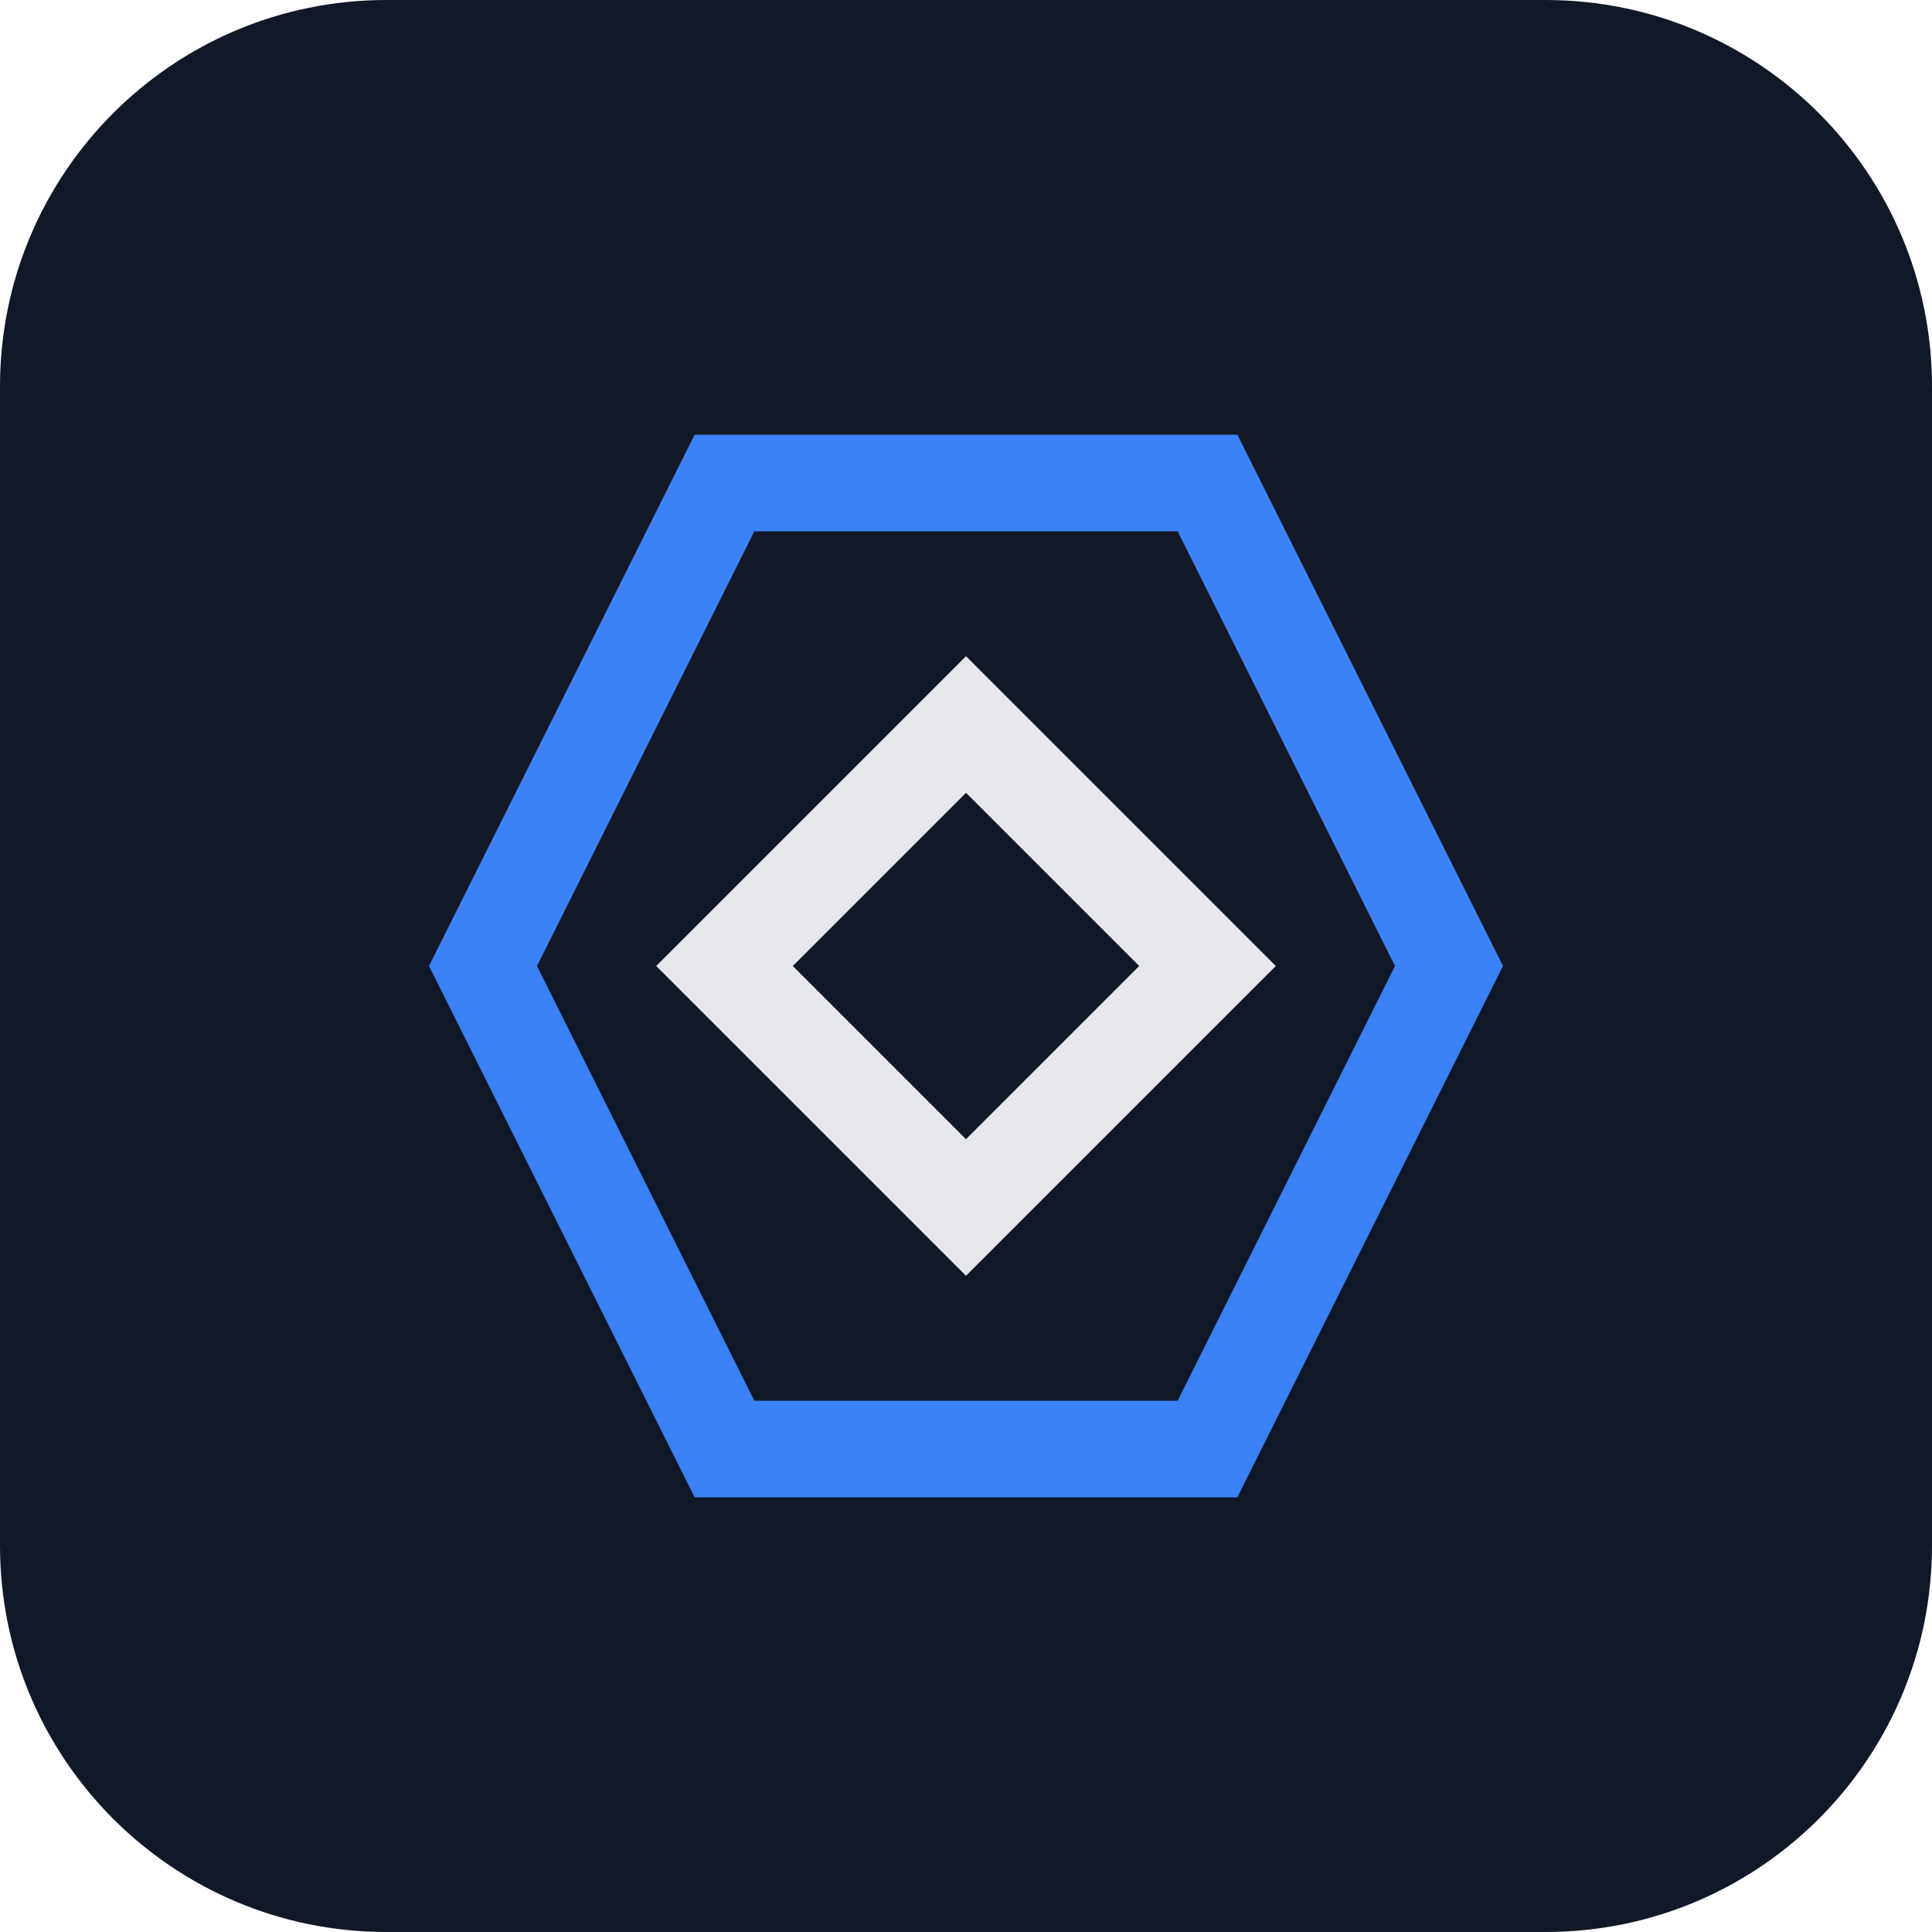
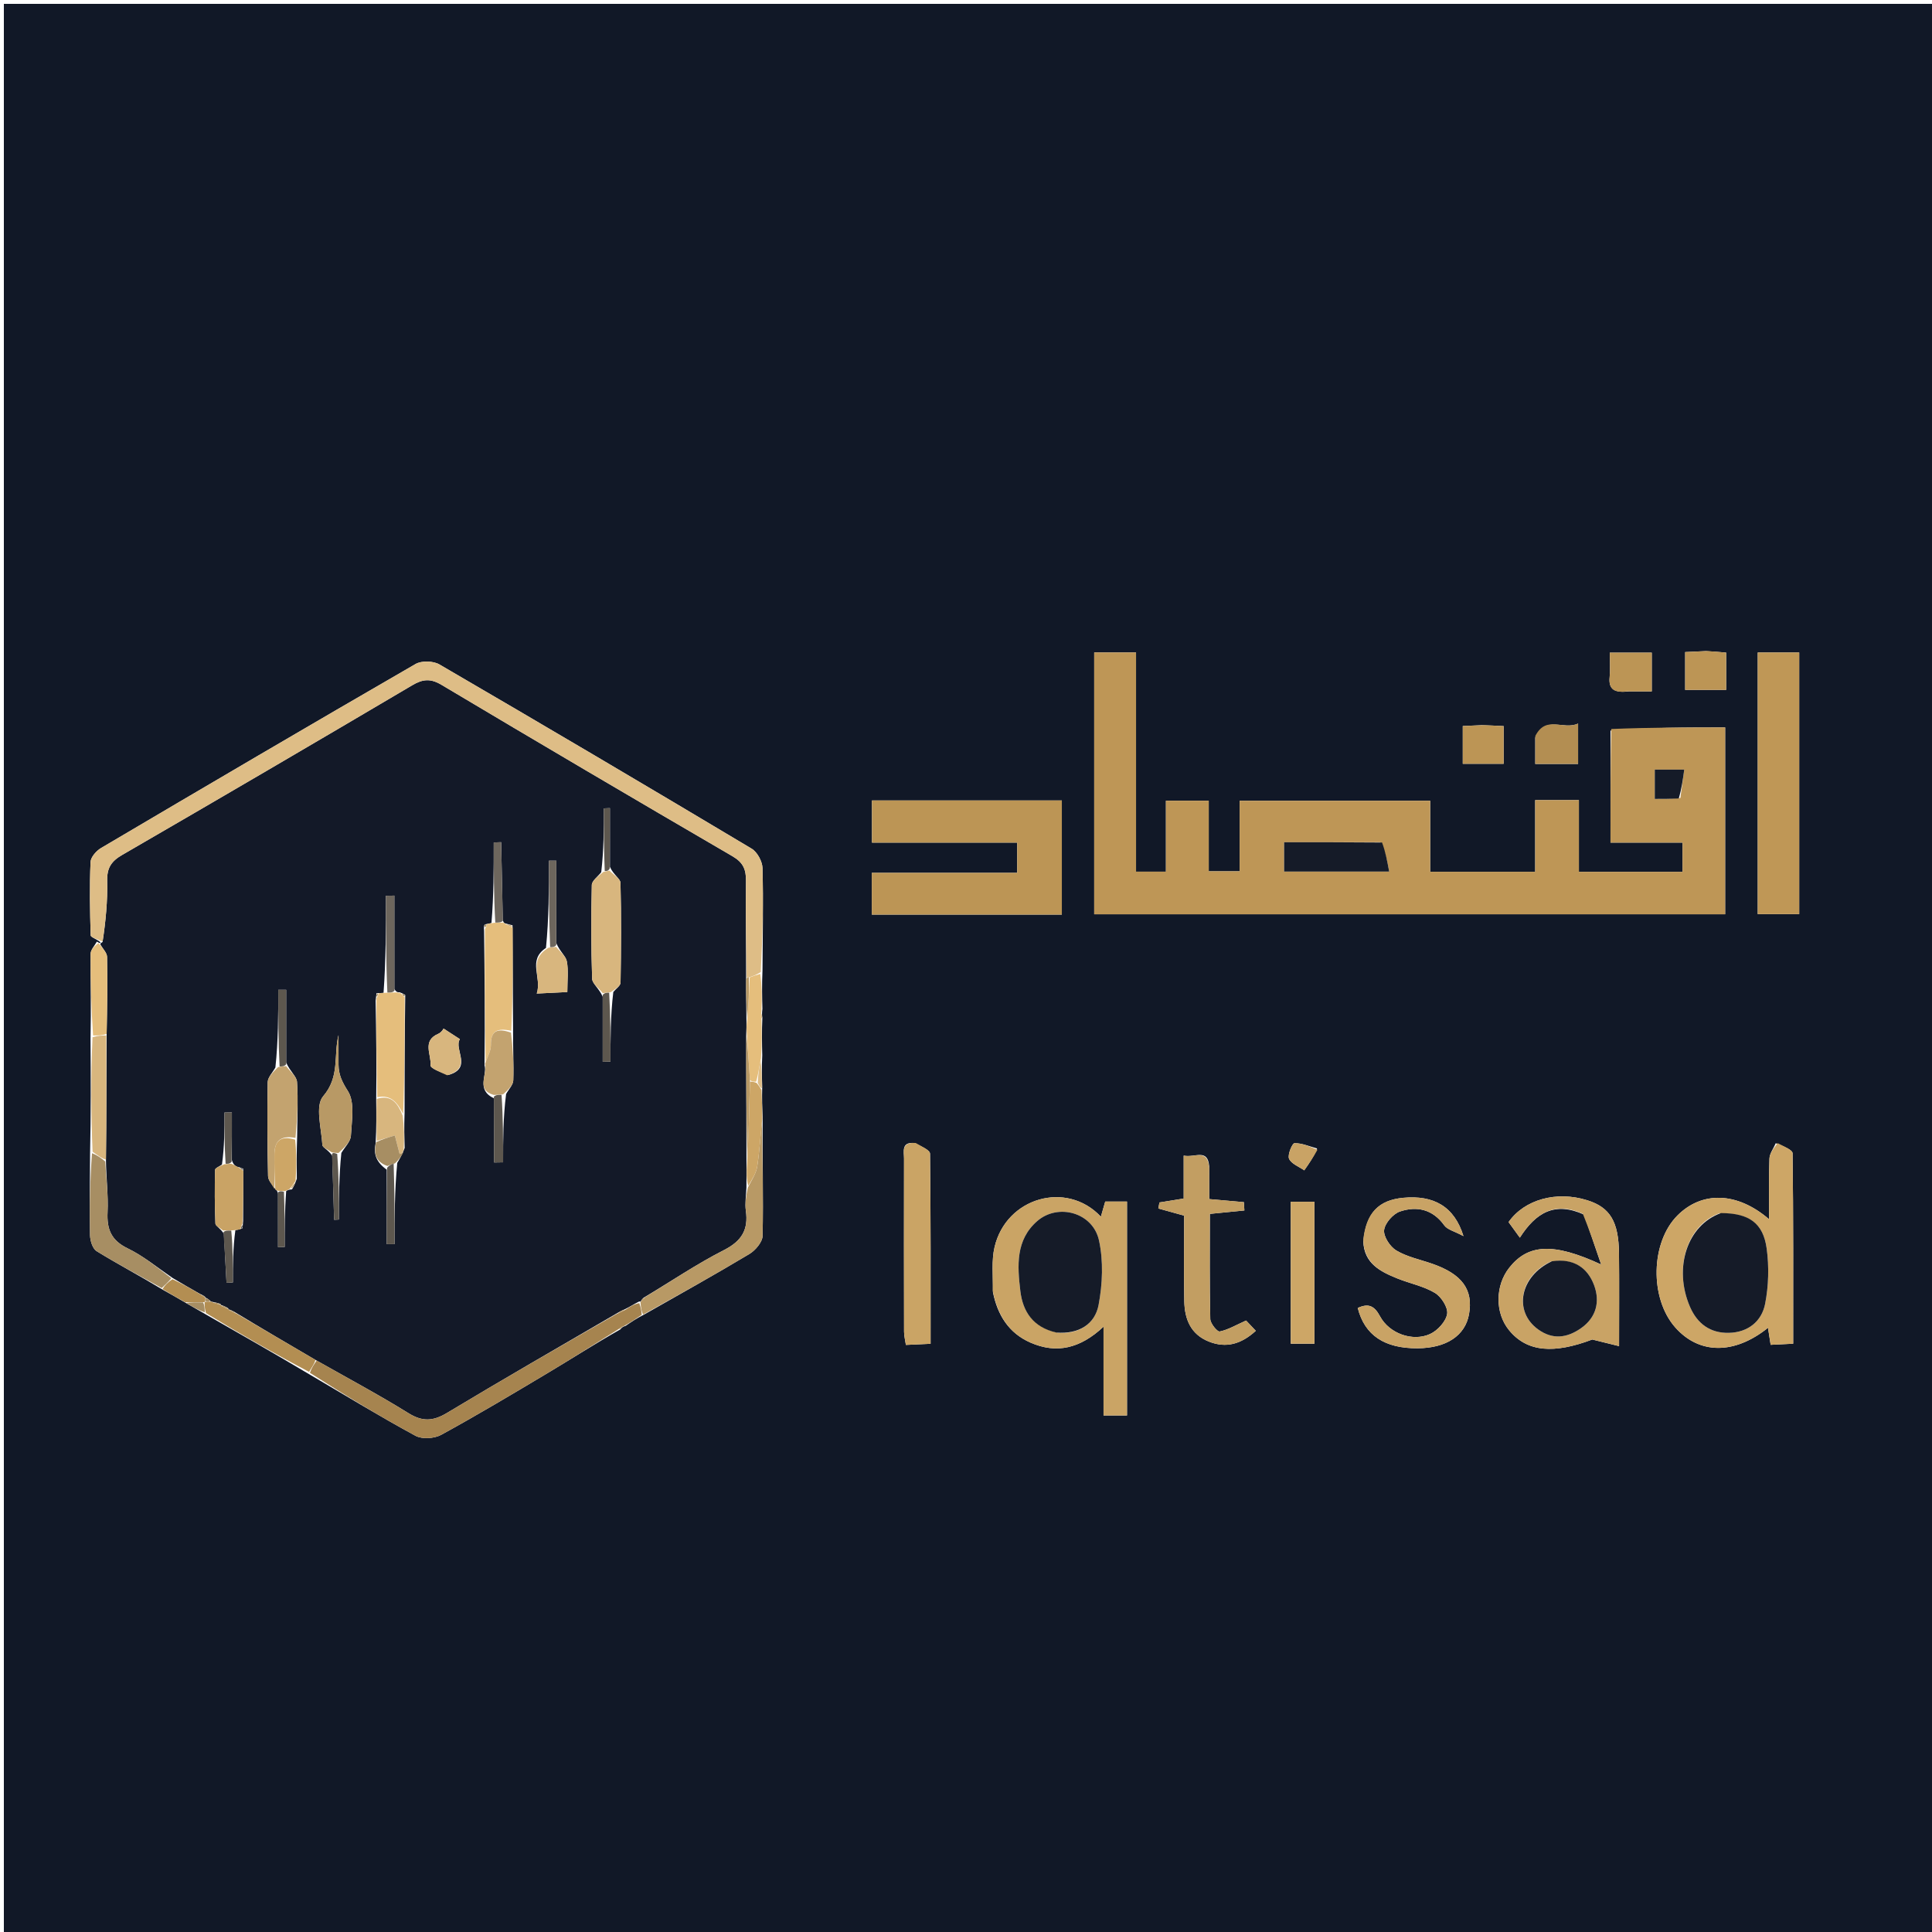
- <svg xmlns="http://www.w3.org/2000/svg" width="100" height="100" viewBox="0 0 100 100" fill="none">
-   <rect width="100" height="100" rx="20" fill="#111827" />
-   <path d="M62.5 25H37.5L25 50L37.5 75H62.5L75 50L62.5 25Z" stroke="#3B82F6" stroke-width="5" />
-   <path d="M50 37.5L37.5 50L50 62.5L62.5 50L50 37.5Z" stroke="#E5E7EB" stroke-width="5" />
+ <svg xmlns="http://www.w3.org/2000/svg" version="1.1" id="Layer_1" x="0px" y="0px" width="100%" viewBox="0 0 500 500" enable-background="new 0 0 500 500" xml:space="preserve">
+   <path fill="#111827" opacity="1" stroke="none" d=" M223,501   C148.667,501 74.833,501 1,501   C1,334.333 1,167.667 1,1   C167.667,1 334.333,1 501,1   C501,167.667 501,334.333 501,501   C408.5,501 316,501 223,501  M48.464,337.408   C49.982,338.273 51.5,339.139 53.594,340.36   C62.359,345.36 71.124,350.359 80.328,355.835   C89.37,361.133 98.324,366.593 107.533,371.583   C109.245,372.511 112.396,372.31 114.175,371.336   C123.512,366.229 132.656,360.764 141.797,355.307   C147.914,351.655 153.915,347.809 160.575,344.028   C160.815,343.705 161.055,343.383 161.952,343.105   C163.333,342.159 164.713,341.212 166.827,340.131   C175.877,334.966 184.987,329.902 193.921,324.544   C195.498,323.599 197.325,321.447 197.359,319.816   C197.572,309.854 197.3,299.882 197.364,289.055   C197.267,286.726 197.17,284.398 197.262,281.182   C197.182,278.783 197.102,276.384 197.269,273.108   C197.201,270.081 197.133,267.055 197.299,263.354   C197.223,262.891 197.147,262.428 197.31,261.088   C197.235,258.066 197.16,255.044 197.33,251.109   C197.375,242.289 197.575,233.465 197.334,224.654   C197.286,222.918 195.972,220.5 194.509,219.626   C167.667,203.586 140.74,187.689 113.718,171.957   C112.13,171.033 109.107,170.944 107.548,171.845   C80.329,187.571 53.223,203.493 26.151,219.472   C24.919,220.199 23.487,221.833 23.434,223.097   C23.171,229.409 23.275,235.741 23.468,242.06   C23.483,242.581 25.117,243.053 25.985,243.849   C25.981,244.05 25.983,244.251 25.065,243.686   C24.503,244.732 23.463,245.776 23.457,246.825   C23.418,253.873 23.599,260.921 23.428,268.872   C23.487,278.559 23.547,288.247 23.307,298.704   C23.279,305.692 23.155,312.681 23.3,319.664   C23.33,321.09 23.96,323.155 25.006,323.799   C30.5,327.181 36.217,330.201 42.265,333.859   C44.153,334.914 46.042,335.968 48.464,337.408  M416.793,189.078   C416.793,198.541 416.793,208.004 416.793,218.072   C423.242,218.072 429.306,218.072 435.431,218.072   C435.431,220.928 435.431,223.169 435.431,225.63   C426.51,225.63 417.931,225.63 408.616,225.63   C408.616,219.316 408.616,213.269 408.616,207.068   C404.598,207.068 401.317,207.068 397.305,207.068   C397.305,213.353 397.305,219.408 397.305,225.617   C387.993,225.617 379.416,225.617 370.129,225.617   C370.129,219.291 370.129,213.239 370.129,207.24   C353.366,207.24 337.318,207.24 320.814,207.24   C320.814,213.586 320.814,219.518 320.814,225.494   C317.978,225.494 315.616,225.494 312.819,225.494   C312.819,219.142 312.819,213.207 312.819,207.228   C308.985,207.228 305.611,207.228 301.74,207.228   C301.74,213.552 301.74,219.476 301.74,225.581   C298.99,225.581 296.747,225.581 294.006,225.581   C294.006,206.585 294.006,187.834 294.006,168.859   C290.095,168.859 286.689,168.859 283.18,168.859   C283.18,191.635 283.18,214.06 283.18,236.61   C337.831,236.61 392.195,236.61 446.469,236.61   C446.469,220.166 446.469,204.117 446.469,188.254   C436.413,188.254 426.797,188.254 416.793,189.078  M274.803,219.515   C274.803,215.412 274.803,211.309 274.803,207.162   C257.942,207.162 241.86,207.162 225.663,207.162   C225.663,210.894 225.663,214.267 225.663,218.072   C238.374,218.072 250.66,218.072 263.25,218.072   C263.25,220.756 263.25,223.003 263.25,225.887   C250.605,225.887 238.199,225.887 225.619,225.887   C225.619,229.909 225.619,233.288 225.619,236.693   C242.096,236.693 258.183,236.693 274.803,236.693   C274.803,231.097 274.803,225.803 274.803,219.515  M256.973,334.439   C258.163,340.317 261.036,344.996 266.702,347.472   C273.423,350.407 279.525,349.023 285.593,343.346   C285.593,351.708 285.593,358.966 285.593,366.316   C287.983,366.316 289.836,366.316 291.667,366.316   C291.667,347.644 291.667,329.415 291.667,310.959   C289.616,310.959 287.849,310.959 286.031,310.959   C285.637,312.332 285.294,313.526 284.906,314.88   C276.029,305.425 260.404,309.909 257.393,322.749   C256.578,326.225 257.008,329.993 256.973,334.439  M454.899,194.5   C454.899,208.567 454.899,222.634 454.899,236.567   C459.058,236.567 462.435,236.567 465.632,236.567   C465.632,213.738 465.632,191.342 465.632,168.87   C462.003,168.87 458.744,168.87 454.899,168.87   C454.899,177.281 454.899,185.391 454.899,194.5  M459.566,295.861   C458.995,297.192 457.983,298.506 457.93,299.857   C457.734,304.909 457.852,309.974 457.852,315.555   C449.553,308.406 440.458,308.228 434.132,314.557   C427.182,321.511 426.888,335.979 433.543,343.522   C439.722,350.524 448.817,350.642 457.558,343.633   C457.79,345.126 457.999,346.474 458.242,348.039   C460.287,347.938 462.028,347.852 464.071,347.751   C464.071,331.061 464.128,314.769 463.919,298.481   C463.908,297.58 461.698,296.708 459.566,295.861  M409.975,314.347   C411.307,318.251 412.639,322.156 414.381,327.259   C401.958,321.507 395.474,321.965 390.635,328.037   C386.925,332.692 386.876,339.756 390.523,344.229   C395.228,350.001 402.215,350.389 412.082,346.666   C414.234,347.198 416.387,347.729 419.013,348.378   C419.013,339.662 419.079,332.025 418.994,324.39   C418.902,316.132 416.677,312.492 410.844,310.645   C402.835,308.108 394.495,310.439 390.418,316.28   C391.3,317.496 392.169,318.693 393.337,320.303   C397.482,313.836 402.345,310.879 409.975,314.347  M352.819,321.28   C353.03,326.99 357.224,329.087 361.651,330.871   C364.88,332.171 368.438,332.853 371.368,334.613   C373.018,335.604 374.8,338.409 374.52,340.056   C374.186,342.024 372.043,344.356 370.097,345.245   C365.603,347.295 359.535,345.119 357.155,340.669   C355.633,337.821 354.061,337.28 351.385,338.502   C353.177,345.581 358.327,348.994 366.894,348.934   C374.339,348.881 379.194,345.657 380.182,340.108   C381.312,333.767 378.389,329.751 370.692,327.069   C367.557,325.977 364.18,325.294 361.381,323.635   C359.75,322.668 358.014,320.018 358.207,318.342   C358.415,316.545 360.537,314.125 362.339,313.524   C366.709,312.068 370.797,312.964 373.789,317.134   C374.584,318.242 376.382,318.632 378.745,319.903   C376.363,312.19 370.992,309.258 363.169,309.989   C356.783,310.585 353.529,313.898 352.819,321.28  M312.935,301.862   C312.567,297.074 309.231,299.693 306.338,299.072   C306.338,303.052 306.338,306.62 306.338,310.182   C303.801,310.592 301.933,310.893 300.066,311.195   C299.968,311.715 299.87,312.235 299.772,312.755   C301.787,313.313 303.803,313.87 306.456,314.604   C306.456,321.861 306.353,329.318 306.494,336.771   C306.581,341.36 308.132,345.301 312.81,347.183   C317.336,349.004 321.25,347.843 324.998,344.415   C323.949,343.303 322.966,342.261 322.487,341.752   C319.888,342.912 317.854,344.143 315.661,344.59   C315.052,344.714 313.246,342.531 313.22,341.378   C313.013,332.283 313.105,323.181 313.105,314.152   C316.463,313.818 319.254,313.541 322.044,313.264   C322.003,312.548 321.961,311.833 321.919,311.118   C319.092,310.867 316.265,310.616 312.942,310.321   C312.942,307.717 312.942,305.248 312.935,301.862  M236.574,295.807   C233.211,295.528 233.966,297.996 233.963,299.836   C233.937,314.771 233.94,329.707 233.97,344.643   C233.973,345.728 234.264,346.812 234.445,348.063   C236.673,347.96 238.581,347.872 240.834,347.767   C240.834,331.051 240.891,314.813 240.688,298.578   C240.676,297.639 238.545,296.726 236.574,295.807  M334.052,326.504   C334.052,333.596 334.052,340.689 334.052,347.744   C336.478,347.744 338.247,347.744 340.175,347.744   C340.175,335.407 340.175,323.336 340.175,311.013   C338.145,311.013 336.379,311.013 334.052,311.013   C334.052,315.949 334.052,320.727 334.052,326.504  M397.324,190.892   C397.324,193.146 397.324,195.399 397.324,197.703   C401.44,197.703 404.816,197.703 408.409,197.703   C408.409,194.334 408.409,191.296 408.409,187.256   C404.548,189.06 400.178,184.932 397.324,190.892  M421.615,178.936   C423.538,178.936 425.462,178.936 427.475,178.936   C427.475,175.139 427.475,172.088 427.475,168.906   C423.737,168.906 420.365,168.906 416.611,168.906   C416.611,171.285 416.77,173.273 416.575,175.226   C416.247,178.503 417.877,179.335 421.615,178.936  M383.543,187.671   C381.922,187.744 380.301,187.818 378.566,187.896   C378.566,191.409 378.566,194.48 378.566,197.663   C382.288,197.663 385.668,197.663 389.143,197.663   C389.143,194.251 389.143,191.188 389.143,187.913   C387.33,187.821 385.861,187.746 383.543,187.671  M441.453,168.498   C439.693,168.583 437.932,168.668 436.117,168.755   C436.117,172.333 436.117,175.392 436.117,178.545   C439.834,178.545 443.192,178.545 446.728,178.545   C446.728,175.209 446.728,172.265 446.728,168.894   C445.191,168.756 443.762,168.628 441.453,168.498  M340.86,297.223   C338.905,296.695 336.943,295.821 334.999,295.859   C334.444,295.87 333.16,298.869 333.607,299.882   C334.19,301.203 336.163,301.911 337.537,302.884   C338.708,301.222 339.878,299.561 340.86,297.223  z" />
+   <path fill="#131928" opacity="1" stroke="none" d=" M25.991,244.451   C25.983,244.251 25.981,244.05 26.545,243.801   C27.349,238.467 27.861,233.176 27.74,227.899   C27.664,224.601 28.817,222.875 31.628,221.248   C56.702,206.731 81.708,192.095 106.656,177.361   C109.408,175.735 111.4,175.527 114.282,177.246   C139.311,192.167 164.424,206.948 189.602,221.616   C192.336,223.209 193.1,225.024 193.06,227.992   C192.947,236.318 193.134,244.647 193.09,253.422   C193.065,257.242 193.152,260.616 193.184,264.363   C193.168,265.489 193.206,266.242 193.126,267.449   C193.092,278.924 193.177,289.944 193.188,301.389   C193.167,303.527 193.219,305.242 193.171,307.412   C193.041,309.695 192.777,311.556 193.03,313.344   C193.725,318.251 191.951,321.185 187.363,323.519   C180.284,327.122 173.664,331.626 166.586,335.843   C166.128,336.25 165.933,336.561 165.76,336.862   C165.781,336.851 165.735,336.833 165.414,336.819   C164.057,337.497 163.022,338.189 161.647,338.869   C160.757,339.208 160.207,339.557 159.352,340.052   C144.582,348.66 130.052,357.015 115.695,365.657   C112.118,367.81 109.36,367.99 105.721,365.732   C97.967,360.922 89.899,356.619 81.655,351.949   C74.628,347.843 67.905,343.896 60.979,339.702   C60.191,339.216 59.607,338.978 59.05,338.817   C59.077,338.894 59.23,338.837 59.04,338.577   C58.258,338.088 57.665,337.86 57.099,337.711   C57.127,337.792 57.286,337.733 57.078,337.485   C56.244,337.15 55.619,337.063 54.876,336.898   C54.757,336.821 54.476,336.842 54.334,336.587   C53.858,336.148 53.524,335.964 53.166,335.828   C53.142,335.877 53.241,335.922 53.124,335.66   C52.667,335.268 52.327,335.137 51.701,334.826   C49.264,333.428 47.112,332.21 44.714,330.77   C40.68,328.018 37.108,325.044 33.047,323.083   C28.778,321.021 27.621,318.135 27.837,313.699   C28.049,309.348 27.467,304.958 27.421,300.103   C27.57,289.077 27.532,278.533 27.6,267.552   C27.734,260.625 27.844,254.132 27.709,247.645   C27.686,246.569 26.591,245.515 25.991,244.451  M102.808,300.957   C103.411,299.967 104.013,298.978 104.73,297.091   C104.647,294.372 104.564,291.653 104.702,288.03   C104.711,278.035 104.72,268.041 104.879,257.516   C104.606,257.327 104.334,257.138 103.424,256.807   C102.991,256.821 102.558,256.834 102.057,255.932   C102.057,247.883 102.057,239.834 102.057,231.786   C101.33,231.796 100.604,231.807 99.878,231.817   C99.878,240.155 99.878,248.492 99.259,256.943   C98.842,256.978 98.425,257.013 97.44,257.028   C97.39,257.371 97.34,257.713 97.211,258.983   C97.352,267.306 97.494,275.628 97.36,284.801   C97.402,288.289 97.445,291.776 97.215,295.882   C96.607,298.687 97.384,300.771 100.086,302.712   C100.086,309.139 100.086,315.565 100.086,321.992   C100.764,321.988 101.442,321.983 102.119,321.979   C102.119,315.028 102.119,308.077 102.808,300.957  M71.951,309.073   C71.951,313.638 71.951,318.204 71.951,322.77   C72.526,322.753 73.101,322.735 73.677,322.718   C73.677,318.012 73.677,313.307 74.064,308.239   C74.365,308.054 74.666,307.87 75.575,307.805   C75.926,307.193 76.278,306.581 76.816,305.074   C76.78,301.729 76.744,298.383 76.899,294.114   C76.933,289.398 77.191,284.667 76.864,279.977   C76.766,278.564 75.041,277.265 74.06,274.988   C74.06,268.711 74.06,262.434 74.06,256.157   C73.377,256.156 72.695,256.155 72.012,256.155   C72.012,262.769 72.012,269.384 71.272,276.269   C70.576,277.538 69.303,278.796 69.279,280.077   C69.13,288.173 69.19,296.277 69.372,304.374   C69.397,305.508 70.463,306.619 71.455,307.967   C71.455,307.967 71.878,308.163 71.951,309.073  M143.979,244.105   C143.979,236.986 143.979,229.866 143.979,222.747   C143.339,222.745 142.7,222.743 142.06,222.741   C142.06,230.18 142.06,237.619 141.299,245.323   C136.407,248.548 140.302,252.907 138.915,257.131   C142.062,256.973 144.272,256.863 146.821,256.736   C146.821,253.707 147.149,251.174 146.694,248.792   C146.432,247.419 144.904,246.288 143.979,244.105  M127.857,284.253   C127.857,289.784 127.857,295.315 127.857,300.845   C128.639,300.832 129.42,300.819 130.202,300.806   C130.202,294.986 130.202,289.167 130.977,283.131   C131.628,281.949 132.794,280.786 132.837,279.582   C132.985,275.509 132.735,271.422 132.781,266.387   C132.745,257.61 132.708,248.834 132.64,239.458   C132.097,239.335 131.555,239.212 130.603,238.923   C130.603,238.923 130.193,238.762 130.11,237.857   C129.974,231.225 129.838,224.593 129.702,217.961   C129.062,217.981 128.421,218.002 127.781,218.023   C127.781,224.927 127.781,231.832 127.19,238.86   C126.805,238.96 126.419,239.06 125.562,239.211   C125.247,239.443 125.194,239.724 125.279,240.977   C125.41,252.275 125.542,263.574 125.396,275.7   C126.173,278.262 123.108,282.022 127.857,284.253  M60.915,318.375   C61.349,318.3 61.782,318.225 62.705,317.923   C62.776,317.587 62.847,317.251 62.918,315.997   C62.938,311.678 62.958,307.358 62.948,302.472   C62.624,302.315 62.3,302.159 61.372,301.956   C60.87,301.694 60.369,301.431 60.008,300.225   C60.008,296.114 60.008,292.004 60.008,287.893   C59.37,287.903 58.731,287.914 58.093,287.924   C58.093,292.323 58.093,296.722 57.445,301.385   C56.822,301.841 55.669,302.286 55.658,302.757   C55.549,307.393 55.553,312.036 55.748,316.668   C55.775,317.288 57.044,317.857 57.935,319.305   C58.165,323.534 58.395,327.763 58.625,331.992   C59.175,331.959 59.725,331.925 60.276,331.892   C60.276,327.44 60.276,322.988 60.915,318.375  M88.339,298.387   C89.207,296.902 90.731,295.453 90.814,293.925   C91.029,290.008 91.873,285.245 90.037,282.372   C88.534,280.021 87.631,278.135 87.611,275.56   C87.592,273.002 87.607,270.443 87.607,267.885   C86.282,273.161 88.011,278.606 83.625,283.723   C81.505,286.196 83.189,292.029 83.43,296.325   C83.468,296.997 85.002,297.585 85.978,299.113   C86.143,304.636 86.308,310.158 86.473,315.68   C86.887,315.657 87.302,315.634 87.717,315.611   C87.717,310.03 87.717,304.449 88.339,298.387  M158.723,256.724   C159.376,255.92 160.583,255.124 160.597,254.309   C160.745,245.698 160.808,237.082 160.58,228.476   C160.552,227.394 158.718,226.36 157.848,224.336   C157.848,219.271 157.848,214.206 157.848,209.141   C157.323,209.162 156.797,209.184 156.272,209.206   C156.272,214.572 156.272,219.937 155.599,225.726   C154.748,226.831 153.186,227.918 153.159,229.041   C152.97,237.127 152.969,245.224 153.244,253.307   C153.287,254.572 155.032,255.779 155.981,257.948   C155.981,263.559 155.981,269.17 155.981,274.781   C156.651,274.766 157.32,274.75 157.989,274.734   C157.989,268.815 157.989,262.895 158.723,256.724  M116.128,278.184   C122.363,276.365 117.371,271.543 119.015,268.926   C117.002,267.619 115.414,266.588 114.776,266.174   C114.934,266.003 114.349,267.149 113.441,267.535   C109.145,269.357 111.686,272.975 111.42,275.707   C111.346,276.46 113.959,277.475 116.128,278.184  z" />
+   <path fill="#BE9656" opacity="1" stroke="none" d=" M416.987,188.666   C426.797,188.254 436.413,188.254 446.469,188.254   C446.469,204.117 446.469,220.166 446.469,236.61   C392.195,236.61 337.831,236.61 283.18,236.61   C283.18,214.06 283.18,191.635 283.18,168.859   C286.689,168.859 290.095,168.859 294.006,168.859   C294.006,187.834 294.006,206.585 294.006,225.581   C296.747,225.581 298.99,225.581 301.74,225.581   C301.74,219.476 301.74,213.552 301.74,207.228   C305.611,207.228 308.985,207.228 312.819,207.228   C312.819,213.207 312.819,219.142 312.819,225.494   C315.616,225.494 317.978,225.494 320.814,225.494   C320.814,219.518 320.814,213.586 320.814,207.24   C337.318,207.24 353.366,207.24 370.129,207.24   C370.129,213.239 370.129,219.291 370.129,225.617   C379.416,225.617 387.993,225.617 397.305,225.617   C397.305,219.408 397.305,213.353 397.305,207.068   C401.317,207.068 404.598,207.068 408.616,207.068   C408.616,213.269 408.616,219.316 408.616,225.63   C417.931,225.63 426.51,225.63 435.431,225.63   C435.431,223.169 435.431,220.928 435.431,218.072   C429.306,218.072 423.242,218.072 416.793,218.072   C416.793,208.004 416.793,198.541 416.987,188.666  M357.205,217.97   C348.939,217.97 340.673,217.97 332.331,217.97   C332.331,220.88 332.331,223.13 332.331,225.565   C341.334,225.565 350.048,225.565 359.517,225.565   C359.002,222.783 358.57,220.45 357.205,217.97  M434.877,206.522   C435.207,204.112 435.536,201.703 435.882,199.178   C432.711,199.178 430.493,199.178 428.255,199.178   C428.255,201.842 428.255,204.172 428.255,206.757   C430.476,206.757 432.26,206.757 434.877,206.522  z" />
+   <path fill="#DEBD86" opacity="1" stroke="none" d=" M193.203,252.975   C193.134,244.647 192.947,236.318 193.06,227.992   C193.1,225.024 192.336,223.209 189.602,221.616   C164.424,206.948 139.311,192.167 114.282,177.246   C111.4,175.527 109.408,175.735 106.656,177.361   C81.708,192.095 56.702,206.731 31.628,221.248   C28.817,222.875 27.664,224.601 27.74,227.899   C27.861,233.176 27.349,238.467 26.552,243.651   C25.117,243.053 23.483,242.581 23.468,242.06   C23.275,235.741 23.171,229.409 23.434,223.097   C23.487,221.833 24.919,220.199 26.151,219.472   C53.223,203.493 80.329,187.571 107.548,171.845   C109.107,170.944 112.13,171.033 113.718,171.957   C140.74,187.689 167.667,203.586 194.509,219.626   C195.972,220.5 197.286,222.918 197.334,224.654   C197.575,233.465 197.375,242.289 196.881,251.58   C195.63,252.348 194.829,252.645 193.82,252.936   C193.614,252.93 193.203,252.975 193.203,252.975  z" />
+   <path fill="#BC9555" opacity="1" stroke="none" d=" M274.803,220.012   C274.803,225.803 274.803,231.097 274.803,236.693   C258.183,236.693 242.096,236.693 225.619,236.693   C225.619,233.288 225.619,229.909 225.619,225.887   C238.199,225.887 250.605,225.887 263.25,225.887   C263.25,223.003 263.25,220.756 263.25,218.072   C250.66,218.072 238.374,218.072 225.663,218.072   C225.663,214.267 225.663,210.894 225.663,207.162   C241.86,207.162 257.942,207.162 274.803,207.162   C274.803,211.309 274.803,215.412 274.803,220.012  z" />
+   <path fill="#CAA465" opacity="1" stroke="none" d=" M256.92,334.033   C257.008,329.993 256.578,326.225 257.393,322.749   C260.404,309.909 276.029,305.425 284.906,314.88   C285.294,313.526 285.637,312.332 286.031,310.959   C287.849,310.959 289.616,310.959 291.667,310.959   C291.667,329.415 291.667,347.644 291.667,366.316   C289.836,366.316 287.983,366.316 285.593,366.316   C285.593,358.966 285.593,351.708 285.593,343.346   C279.525,349.023 273.423,350.407 266.702,347.472   C261.036,344.996 258.163,340.317 256.92,334.033  M273.807,344.92   C279.248,345.321 283.38,342.686 284.316,337.71   C285.334,332.298 285.582,326.349 284.419,321.015   C282.848,313.806 273.843,311.309 268.433,316.015   C262.804,320.911 263.294,327.63 264.065,334.116   C264.698,339.435 267.343,343.506 273.807,344.92  z" />
+   <path fill="#BF9756" opacity="1" stroke="none" d=" M454.899,194   C454.899,185.391 454.899,177.281 454.899,168.87   C458.744,168.87 462.003,168.87 465.632,168.87   C465.632,191.342 465.632,213.738 465.632,236.567   C462.435,236.567 459.058,236.567 454.899,236.567   C454.899,222.634 454.899,208.567 454.899,194  z" />
+   <path fill="#CDA666" opacity="1" stroke="none" d=" M460.039,295.842   C461.698,296.708 463.908,297.58 463.919,298.481   C464.128,314.769 464.071,331.061 464.071,347.751   C462.028,347.852 460.287,347.938 458.242,348.039   C457.999,346.474 457.79,345.126 457.558,343.633   C448.817,350.642 439.722,350.524 433.543,343.522   C426.888,335.979 427.182,321.511 434.132,314.557   C440.458,308.228 449.553,308.406 457.852,315.555   C457.852,309.974 457.734,304.909 457.93,299.857   C457.983,298.506 458.995,297.192 460.039,295.842  M444.972,313.994   C436.587,317.064 433.063,328.18 437.342,338.15   C439.237,342.564 442.585,345.045 447.431,344.939   C452.367,344.83 455.922,341.994 456.815,337.419   C457.718,332.786 457.851,327.8 457.215,323.119   C456.315,316.497 452.613,313.957 444.972,313.994  z" />
+   <path fill="#C9A365" opacity="1" stroke="none" d=" M409.633,314.115   C402.345,310.879 397.482,313.836 393.337,320.303   C392.169,318.693 391.3,317.496 390.418,316.28   C394.495,310.439 402.835,308.108 410.844,310.645   C416.677,312.492 418.902,316.132 418.994,324.39   C419.079,332.025 419.013,339.662 419.013,348.378   C416.387,347.729 414.234,347.198 412.082,346.666   C402.215,350.389 395.228,350.001 390.523,344.229   C386.876,339.756 386.925,332.692 390.635,328.037   C395.474,321.965 401.958,321.507 414.381,327.259   C412.639,322.156 411.307,318.251 409.633,314.115  M401.259,326.526   C393.306,330.281 391.627,339.402 398.062,344.046   C401.806,346.748 405.505,346.298 409.158,343.743   C413.171,340.936 414.084,336.842 412.589,332.712   C410.93,328.126 407.273,325.565 401.259,326.526  z" />
+   <path fill="#C9A365" opacity="1" stroke="none" d=" M352.81,320.912   C353.529,313.898 356.783,310.585 363.169,309.989   C370.992,309.258 376.363,312.19 378.745,319.903   C376.382,318.632 374.584,318.242 373.789,317.134   C370.797,312.964 366.709,312.068 362.339,313.524   C360.537,314.125 358.415,316.545 358.207,318.342   C358.014,320.018 359.75,322.668 361.381,323.635   C364.18,325.294 367.557,325.977 370.692,327.069   C378.389,329.751 381.312,333.767 380.182,340.108   C379.194,345.657 374.339,348.881 366.894,348.934   C358.327,348.994 353.177,345.581 351.385,338.502   C354.061,337.28 355.633,337.821 357.155,340.669   C359.535,345.119 365.603,347.295 370.097,345.245   C372.043,344.356 374.186,342.024 374.52,340.056   C374.8,338.409 373.018,335.604 371.368,334.613   C368.438,332.853 364.88,332.171 361.651,330.871   C357.224,329.087 353.03,326.99 352.81,320.912  z" />
+   <path fill="#A6844F" opacity="1" stroke="none" d=" M81.96,352.108   C89.899,356.619 97.967,360.922 105.721,365.732   C109.36,367.99 112.118,367.81 115.695,365.657   C130.052,357.015 144.582,348.66 159.674,340.005   C160.863,339.501 161.424,339.19 161.986,338.88   C163.022,338.189 164.057,337.497 165.45,337.25   C165.902,338.551 165.998,339.408 166.094,340.265   C164.713,341.212 163.333,342.159 161.389,343.231   C160.541,343.588 160.254,343.819 159.968,344.05   C153.915,347.809 147.914,351.655 141.797,355.307   C132.656,360.764 123.512,366.229 114.175,371.336   C112.396,372.31 109.245,372.511 107.533,371.583   C98.324,366.593 89.37,361.133 80.203,355.285   C80.706,353.859 81.333,352.984 81.96,352.108  z" />
+   <path fill="#C29E62" opacity="1" stroke="none" d=" M312.939,302.321   C312.942,305.248 312.942,307.717 312.942,310.321   C316.265,310.616 319.092,310.867 321.919,311.118   C321.961,311.833 322.003,312.548 322.044,313.264   C319.254,313.541 316.463,313.818 313.105,314.152   C313.105,323.181 313.013,332.283 313.22,341.378   C313.246,342.531 315.052,344.714 315.661,344.59   C317.854,344.143 319.888,342.912 322.487,341.752   C322.966,342.261 323.949,343.303 324.998,344.415   C321.25,347.843 317.336,349.004 312.81,347.183   C308.132,345.301 306.581,341.36 306.494,336.771   C306.353,329.318 306.456,321.861 306.456,314.604   C303.803,313.87 301.787,313.313 299.772,312.755   C299.87,312.235 299.968,311.715 300.066,311.195   C301.933,310.893 303.801,310.592 306.338,310.182   C306.338,306.62 306.338,303.052 306.338,299.072   C309.231,299.693 312.567,297.074 312.939,302.321  z" />
+   <path fill="#CAA465" opacity="1" stroke="none" d=" M236.988,295.804   C238.545,296.726 240.676,297.639 240.688,298.578   C240.891,314.813 240.834,331.051 240.834,347.767   C238.581,347.872 236.673,347.96 234.445,348.063   C234.264,346.812 233.973,345.728 233.97,344.643   C233.94,329.707 233.937,314.771 233.963,299.836   C233.966,297.996 233.211,295.528 236.988,295.804  z" />
+   <path fill="#B89965" opacity="1" stroke="none" d=" M166.461,340.198   C165.998,339.408 165.902,338.551 165.771,337.263   C165.735,336.833 165.781,336.851 165.984,336.714   C166.407,336.301 166.628,336.024 166.849,335.748   C173.664,331.626 180.284,327.122 187.363,323.519   C191.951,321.185 193.725,318.251 193.03,313.344   C192.777,311.556 193.041,309.695 193.538,307.34   C194.685,305.169 195.71,303.579 195.97,301.873   C196.573,297.916 196.807,293.903 197.19,289.913   C197.3,299.882 197.572,309.854 197.359,319.816   C197.325,321.447 195.498,323.599 193.921,324.544   C184.987,329.902 175.877,334.966 166.461,340.198  z" />
+   <path fill="#CDA666" opacity="1" stroke="none" d=" M334.052,326.005   C334.052,320.727 334.052,315.949 334.052,311.013   C336.379,311.013 338.145,311.013 340.175,311.013   C340.175,323.336 340.175,335.407 340.175,347.744   C338.247,347.744 336.478,347.744 334.052,347.744   C334.052,340.689 334.052,333.596 334.052,326.005  z" />
+   <path fill="#A78E63" opacity="1" stroke="none" d=" M27.233,300.585   C27.467,304.958 28.049,309.348 27.837,313.699   C27.621,318.135 28.778,321.021 33.047,323.083   C37.108,325.044 40.68,328.018 44.366,330.82   C43.461,331.845 42.659,332.596 41.857,333.347   C36.217,330.201 30.5,327.181 25.006,323.799   C23.96,323.155 23.33,321.09 23.3,319.664   C23.155,312.681 23.279,305.692 23.809,298.454   C25.285,298.997 26.259,299.791 27.233,300.585  z" />
+   <path fill="#B38E52" opacity="1" stroke="none" d=" M81.655,351.949   C81.333,352.984 80.706,353.859 79.984,355.046   C71.124,350.359 62.359,345.36 53.295,339.819   C52.96,338.555 52.924,337.832 52.945,337.053   C53.002,336.998 53.115,336.886 53.455,336.88   C54.023,336.864 54.249,336.853 54.476,336.842   C54.476,336.842 54.757,336.821 55.129,337.073   C56.095,337.461 56.691,337.597 57.286,337.733   C57.286,337.733 57.127,337.792 57.311,337.954   C58.074,338.357 58.652,338.597 59.23,338.837   C59.23,338.837 59.077,338.894 59.271,339.047   C60.038,339.449 60.61,339.699 61.182,339.949   C67.905,343.896 74.628,347.843 81.655,351.949  z" />
+   <path fill="#D8B67E" opacity="1" stroke="none" d=" M27.421,300.103   C26.259,299.791 25.285,298.997 23.958,298.069   C23.547,288.247 23.487,278.559 23.946,268.428   C25.474,267.985 26.484,267.987 27.494,267.988   C27.532,278.533 27.57,289.077 27.421,300.103  z" />
+   <path fill="#B38E52" opacity="1" stroke="none" d=" M397.335,190.471   C400.178,184.932 404.548,189.06 408.409,187.256   C408.409,191.296 408.409,194.334 408.409,197.703   C404.816,197.703 401.44,197.703 397.324,197.703   C397.324,195.399 397.324,193.146 397.335,190.471  z" />
+   <path fill="#BC9555" opacity="1" stroke="none" d=" M421.168,178.936   C417.877,179.335 416.247,178.503 416.575,175.226   C416.77,173.273 416.611,171.285 416.611,168.906   C420.365,168.906 423.737,168.906 427.475,168.906   C427.475,172.088 427.475,175.139 427.475,178.936   C425.462,178.936 423.538,178.936 421.168,178.936  z" />
+   <path fill="#BC9555" opacity="1" stroke="none" d=" M383.968,187.671   C385.861,187.746 387.33,187.821 389.143,187.913   C389.143,191.188 389.143,194.251 389.143,197.663   C385.668,197.663 382.288,197.663 378.566,197.663   C378.566,194.48 378.566,191.409 378.566,187.896   C380.301,187.818 381.922,187.744 383.968,187.671  z" />
+   <path fill="#BC9555" opacity="1" stroke="none" d=" M441.893,168.499   C443.762,168.628 445.191,168.756 446.728,168.894   C446.728,172.265 446.728,175.209 446.728,178.545   C443.192,178.545 439.834,178.545 436.117,178.545   C436.117,175.392 436.117,172.333 436.117,168.755   C437.932,168.668 439.693,168.583 441.893,168.499  z" />
+   <path fill="#E5BE7C" opacity="1" stroke="none" d=" M27.6,267.552   C26.484,267.987 25.474,267.985 24.086,267.977   C23.599,260.921 23.418,253.873 23.457,246.825   C23.463,245.776 24.503,244.732 25.528,244.069   C26.591,245.515 27.686,246.569 27.709,247.645   C27.844,254.132 27.734,260.625 27.6,267.552  z" />
+   <path fill="#E5BE7C" opacity="1" stroke="none" d=" M194.027,252.941   C194.829,252.645 195.63,252.348 196.758,252.036   C197.16,255.044 197.235,258.066 197.045,261.712   C196.874,262.9 196.97,263.464 197.065,264.028   C197.133,267.055 197.201,270.081 196.943,273.867   C196.418,276.39 196.219,278.154 195.698,279.93   C194.949,279.936 194.521,279.93 194.089,279.472   C193.804,275.011 193.525,271.003 193.245,266.994   C193.206,266.242 193.168,265.489 193.373,264.009   C193.753,259.834 193.89,256.388 194.027,252.941  z" />
+   <path fill="#CDA666" opacity="1" stroke="none" d=" M194.093,279.925   C194.521,279.93 194.949,279.936 195.769,280.226   C196.465,281.03 196.769,281.55 197.073,282.069   C197.17,284.398 197.267,286.726 197.277,289.484   C196.807,293.903 196.573,297.916 195.97,301.873   C195.71,303.579 194.685,305.169 193.639,306.884   C193.219,305.242 193.167,303.527 193.362,301.02   C193.77,293.46 193.932,286.692 194.093,279.925  z" />
+   <path fill="#C9A365" opacity="1" stroke="none" d=" M340.954,297.561   C339.878,299.561 338.708,301.222 337.537,302.884   C336.163,301.911 334.19,301.203 333.607,299.882   C333.16,298.869 334.444,295.87 334.999,295.859   C336.943,295.821 338.905,296.695 340.954,297.561  z" />
+   <path fill="#B38E52" opacity="1" stroke="none" d=" M42.061,333.603   C42.659,332.596 43.461,331.845 44.612,331.044   C47.112,332.21 49.264,333.428 51.892,335.001   C52.659,335.546 52.95,335.734 53.241,335.922   C53.241,335.922 53.142,335.877 53.14,336.105   C53.131,336.517 53.123,336.702 53.115,336.886   C53.115,336.886 53.002,336.998 52.632,337.015   C50.819,337.03 49.374,337.026 47.93,337.023   C46.042,335.968 44.153,334.914 42.061,333.603  z" />
+   <path fill="#A78E63" opacity="1" stroke="none" d=" M48.197,337.216   C49.374,337.026 50.819,337.03 52.576,337.071   C52.924,337.832 52.96,338.555 53.007,339.641   C51.5,339.139 49.982,338.273 48.197,337.216  z" />
+   <path fill="#DEBD86" opacity="1" stroke="none" d=" M197.167,281.625   C196.769,281.55 196.465,281.03 196.09,280.214   C196.219,278.154 196.418,276.39 196.82,274.305   C197.102,276.384 197.182,278.783 197.167,281.625  z" />
+   <path fill="#DEBD86" opacity="1" stroke="none" d=" M197.182,263.691   C196.97,263.464 196.874,262.9 196.925,262.151   C197.147,262.428 197.223,262.891 197.182,263.691  z" />
+   <path fill="#B89965" opacity="1" stroke="none" d=" M160.272,344.039   C160.254,343.819 160.541,343.588 161.061,343.209   C161.055,343.383 160.815,343.705 160.272,344.039  z" />
+   <path fill="#D8B67E" opacity="1" stroke="none" d=" M157.721,225.303   C158.718,226.36 160.552,227.394 160.58,228.476   C160.808,237.082 160.745,245.698 160.597,254.309   C160.583,255.124 159.376,255.92 158.024,256.793   C156.88,256.912 156.435,256.963 155.99,257.014   C155.032,255.779 153.287,254.572 153.244,253.307   C152.969,245.224 152.97,237.127 153.159,229.041   C153.186,227.918 154.748,226.831 156.168,225.63   C157.065,225.457 157.393,225.38 157.721,225.303  z" />
+   <path fill="#E5BE7C" opacity="1" stroke="none" d=" M102.125,256.848   C102.558,256.834 102.991,256.821 103.788,257.096   C104.257,257.683 104.449,257.903 104.729,258.046   C104.72,268.041 104.711,278.035 104.339,288.284   C102.914,285.555 101.381,283.223 97.635,283.951   C97.494,275.628 97.352,267.306 97.427,258.4   C97.824,257.588 97.945,257.332 98.008,257.048   C98.425,257.013 98.842,256.978 99.943,256.921   C101.125,256.883 101.625,256.865 102.125,256.848  z" />
+   <path fill="#E5BE7C" opacity="1" stroke="none" d=" M132.671,240.057   C132.708,248.834 132.745,257.61 132.318,266.764   C128.651,265.99 126.99,266.769 127.043,270.521   C127.063,271.965 126.157,273.421 125.674,274.872   C125.542,263.574 125.41,252.275 125.513,240.425   C125.93,239.67 126.026,239.432 126.034,239.16   C126.419,239.06 126.805,238.96 127.888,238.817   C129.121,238.77 129.657,238.766 130.193,238.762   C130.193,238.762 130.603,238.923 130.977,239.185   C131.79,239.651 132.231,239.854 132.671,240.057  z" />
+   <path fill="#C3A36F" opacity="1" stroke="none" d=" M74.062,275.913   C75.041,277.265 76.766,278.564 76.864,279.977   C77.191,284.667 76.933,289.398 76.476,294.489   C72.497,293.749 71.047,295.392 71.014,298.776   C70.984,301.764 71.033,304.752 71.047,307.741   C70.463,306.619 69.397,305.508 69.372,304.374   C69.19,296.277 69.13,288.173 69.279,280.077   C69.303,278.796 70.576,277.538 71.984,276.151   C73.151,275.993 73.607,275.953 74.062,275.913  z" />
+   <path fill="#B89965" opacity="1" stroke="none" d=" M85.844,298.212   C85.002,297.585 83.468,296.997 83.43,296.325   C83.189,292.029 81.505,286.196 83.625,283.723   C88.011,278.606 86.282,273.161 87.607,267.885   C87.607,270.443 87.592,273.002 87.611,275.56   C87.631,278.135 88.534,280.021 90.037,282.372   C91.873,285.245 91.029,290.008 90.814,293.925   C90.731,295.453 89.207,296.902 87.581,298.404   C86.496,298.352 86.17,298.282 85.844,298.212  z" />
+   <path fill="#C9A365" opacity="1" stroke="none" d=" M62.977,303.039   C62.958,307.358 62.938,311.678 62.746,316.627   C62.367,317.52 62.247,317.817 62.215,318.15   C61.782,318.225 61.349,318.3 60.173,318.411   C58.866,318.448 58.302,318.449 57.738,318.45   C57.044,317.857 55.775,317.288 55.748,316.668   C55.553,312.036 55.549,307.393 55.658,302.757   C55.669,302.286 56.822,301.841 58.061,301.308   C59.075,301.21 59.471,301.189 59.867,301.168   C60.369,301.431 60.87,301.694 61.835,302.159   C62.501,302.61 62.728,302.836 62.977,303.039  z" />
+   <path fill="#C3A36F" opacity="1" stroke="none" d=" M125.535,275.286   C126.157,273.421 127.063,271.965 127.043,270.521   C126.99,266.769 128.651,265.99 132.246,267.241   C132.735,271.422 132.985,275.509 132.837,279.582   C132.794,280.786 131.628,281.949 130.187,283.227   C128.861,283.337 128.324,283.352 127.787,283.367   C123.108,282.022 126.173,278.262 125.535,275.286  z" />
+   <path fill="#D8B67E" opacity="1" stroke="none" d=" M143.946,245.048   C144.904,246.288 146.432,247.419 146.694,248.792   C147.149,251.174 146.821,253.707 146.821,256.736   C144.272,256.863 142.062,256.973 138.915,257.131   C140.302,252.907 136.407,248.548 141.992,245.256   C143.105,245.142 143.525,245.095 143.946,245.048  z" />
+   <path fill="#D8B67E" opacity="1" stroke="none" d=" M115.733,278.277   C113.959,277.475 111.346,276.46 111.42,275.707   C111.686,272.975 109.145,269.357 113.441,267.535   C114.349,267.149 114.934,266.003 114.776,266.174   C115.414,266.588 117.002,267.619 119.015,268.926   C117.371,271.543 122.363,276.365 115.733,278.277  z" />
+   <path fill="#D8B67E" opacity="1" stroke="none" d=" M97.497,284.376   C101.381,283.223 102.914,285.555 104.229,288.736   C104.564,291.653 104.647,294.372 104.478,297.663   C104.102,298.337 103.99,298.465 103.849,298.535   C103.716,298.601 103.422,298.64 103.42,298.632   C103.018,297.132 102.635,295.626 102.186,293.861   C100.508,294.362 98.998,294.813 97.487,295.263   C97.445,291.776 97.402,288.289 97.497,284.376  z" />
+   <path fill="#CDA666" opacity="1" stroke="none" d=" M71.251,307.854   C71.033,304.752 70.984,301.764 71.014,298.776   C71.047,295.392 72.497,293.749 76.381,294.95   C76.744,298.383 76.78,301.729 76.493,305.619   C75.769,306.671 75.368,307.178 74.967,307.685   C74.666,307.87 74.365,308.054 73.685,308.26   C72.83,308.241 72.354,308.202 71.878,308.163   C71.878,308.163 71.455,307.967 71.251,307.854  z" />
+   <path fill="#6D665D" opacity="1" stroke="none" d=" M102.091,256.39   C101.625,256.865 101.125,256.883 100.252,256.865   C99.878,248.492 99.878,240.155 99.878,231.817   C100.604,231.807 101.33,231.796 102.057,231.786   C102.057,239.834 102.057,247.883 102.091,256.39  z" />
+   <path fill="#6D665D" opacity="1" stroke="none" d=" M143.963,244.576   C143.525,245.095 143.105,245.142 142.372,245.123   C142.06,237.619 142.06,230.18 142.06,222.741   C142.7,222.743 143.339,222.745 143.979,222.747   C143.979,229.866 143.979,236.986 143.963,244.576  z" />
+   <path fill="#A78E63" opacity="1" stroke="none" d=" M97.351,295.573   C98.998,294.813 100.508,294.362 102.186,293.861   C102.635,295.626 103.018,297.132 103.42,298.632   C103.422,298.64 103.716,298.601 103.849,298.535   C103.99,298.465 104.102,298.337 104.421,298.112   C104.013,298.978 103.411,299.967 102.218,301.067   C101.175,301.371 100.724,301.564 100.272,301.757   C97.384,300.771 96.607,298.687 97.351,295.573  z" />
+   <path fill="#6D665D" opacity="1" stroke="none" d=" M130.151,238.309   C129.657,238.766 129.121,238.77 128.183,238.756   C127.781,231.832 127.781,224.927 127.781,218.023   C128.421,218.002 129.062,217.981 129.702,217.961   C129.838,224.593 129.974,231.225 130.151,238.309  z" />
+   <path fill="#5D574E" opacity="1" stroke="none" d=" M100.179,302.234   C100.724,301.564 101.175,301.371 101.873,301.151   C102.119,308.077 102.119,315.028 102.119,321.979   C101.442,321.983 100.764,321.988 100.086,321.992   C100.086,315.565 100.086,309.139 100.179,302.234  z" />
+   <path fill="#5D574E" opacity="1" stroke="none" d=" M74.061,275.45   C73.607,275.953 73.151,275.993 72.354,276.016   C72.012,269.384 72.012,262.769 72.012,256.155   C72.695,256.155 73.377,256.156 74.06,256.157   C74.06,262.434 74.06,268.711 74.061,275.45  z" />
+   <path fill="#5D574E" opacity="1" stroke="none" d=" M127.822,283.81   C128.324,283.352 128.861,283.337 129.799,283.334   C130.202,289.167 130.202,294.986 130.202,300.806   C129.42,300.819 128.639,300.832 127.857,300.845   C127.857,295.315 127.857,289.784 127.822,283.81  z" />
+   <path fill="#5D574E" opacity="1" stroke="none" d=" M155.986,257.481   C156.435,256.963 156.88,256.912 157.657,256.919   C157.989,262.895 157.989,268.815 157.989,274.734   C157.32,274.75 156.651,274.766 155.981,274.781   C155.981,269.17 155.981,263.559 155.986,257.481  z" />
+   <path fill="#5D574E" opacity="1" stroke="none" d=" M85.911,298.663   C86.17,298.282 86.496,298.352 87.269,298.645   C87.717,304.449 87.717,310.03 87.717,315.611   C87.302,315.634 86.887,315.657 86.473,315.68   C86.308,310.158 86.143,304.636 85.911,298.663  z" />
+   <path fill="#5D574E" opacity="1" stroke="none" d=" M157.785,224.82   C157.393,225.38 157.065,225.457 156.504,225.419   C156.272,219.937 156.272,214.572 156.272,209.206   C156.797,209.184 157.323,209.162 157.848,209.141   C157.848,214.206 157.848,219.271 157.785,224.82  z" />
+   <path fill="#B89965" opacity="1" stroke="none" d=" M194.089,279.472   C193.932,286.692 193.77,293.46 193.435,300.596   C193.177,289.944 193.092,278.924 193.126,267.449   C193.525,271.003 193.804,275.011 194.089,279.472  z" />
+   <path fill="#5D574E" opacity="1" stroke="none" d=" M71.914,308.618   C72.354,308.202 72.83,308.241 73.491,308.441   C73.677,313.307 73.677,318.012 73.677,322.718   C73.101,322.735 72.526,322.753 71.951,322.77   C71.951,318.204 71.951,313.638 71.914,308.618  z" />
+   <path fill="#5D574E" opacity="1" stroke="none" d=" M57.836,318.877   C58.302,318.449 58.866,318.448 59.853,318.491   C60.276,322.988 60.276,327.44 60.276,331.892   C59.725,331.925 59.175,331.959 58.625,331.992   C58.395,327.763 58.165,323.534 57.836,318.877  z" />
+   <path fill="#5D574E" opacity="1" stroke="none" d=" M59.937,300.697   C59.471,301.189 59.075,301.21 58.386,301.176   C58.093,296.722 58.093,292.323 58.093,287.924   C58.731,287.914 59.37,287.903 60.008,287.893   C60.008,292.004 60.008,296.114 59.937,300.697  z" />
+   <path fill="#B89965" opacity="1" stroke="none" d=" M193.82,252.936   C193.89,256.388 193.753,259.834 193.427,263.635   C193.152,260.616 193.065,257.242 193.09,253.422   C193.203,252.975 193.614,252.93 193.82,252.936  z" />
+   <path fill="#C3A36F" opacity="1" stroke="none" d=" M75.271,307.745   C75.368,307.178 75.769,306.671 76.4,306.067   C76.278,306.581 75.926,307.193 75.271,307.745  z" />
+   <path fill="#B89965" opacity="1" stroke="none" d=" M161.647,338.869   C161.424,339.19 160.863,339.501 159.978,339.859   C160.207,339.557 160.757,339.208 161.647,338.869  z" />
+   <path fill="#A78E63" opacity="1" stroke="none" d=" M60.979,339.702   C60.61,339.699 60.038,339.449 59.244,338.969   C59.607,338.978 60.191,339.216 60.979,339.702  z" />
+   <path fill="#C3A36F" opacity="1" stroke="none" d=" M132.655,239.758   C132.231,239.854 131.79,239.651 131.181,239.268   C131.555,239.212 132.097,239.335 132.655,239.758  z" />
+   <path fill="#A78E63" opacity="1" stroke="none" d=" M59.04,338.577   C58.652,338.597 58.074,338.357 57.284,337.874   C57.665,337.86 58.258,338.088 59.04,338.577  z" />
+   <path fill="#A78E63" opacity="1" stroke="none" d=" M57.078,337.485   C56.691,337.597 56.095,337.461 55.247,337.15   C55.619,337.063 56.244,337.15 57.078,337.485  z" />
+   <path fill="#A78E63" opacity="1" stroke="none" d=" M53.455,336.88   C53.123,336.702 53.131,336.517 53.164,336.056   C53.524,335.964 53.858,336.148 54.334,336.587   C54.249,336.853 54.023,336.864 53.455,336.88  z" />
+   <path fill="#A78E63" opacity="1" stroke="none" d=" M104.804,257.781   C104.449,257.903 104.257,257.683 104.107,257.167   C104.334,257.138 104.606,257.327 104.804,257.781  z" />
+   <path fill="#A6844F" opacity="1" stroke="none" d=" M166.586,335.843   C166.628,336.024 166.407,336.301 165.963,336.725   C165.933,336.561 166.128,336.25 166.586,335.843  z" />
+   <path fill="#A78E63" opacity="1" stroke="none" d=" M53.124,335.66   C52.95,335.734 52.659,335.546 52.178,335.182   C52.327,335.137 52.667,335.268 53.124,335.66  z" />
+   <path fill="#A78E63" opacity="1" stroke="none" d=" M97.724,257.038   C97.945,257.332 97.824,257.588 97.466,257.937   C97.34,257.713 97.39,257.371 97.724,257.038  z" />
+   <path fill="#5D574E" opacity="1" stroke="none" d=" M62.46,318.036   C62.247,317.817 62.367,317.52 62.746,317.086   C62.847,317.251 62.776,317.587 62.46,318.036  z" />
+   <path fill="#5D574E" opacity="1" stroke="none" d=" M62.963,302.755   C62.728,302.836 62.501,302.61 62.137,302.182   C62.3,302.159 62.624,302.315 62.963,302.755  z" />
+   <path fill="#A78E63" opacity="1" stroke="none" d=" M125.798,239.185   C126.026,239.432 125.93,239.67 125.575,239.963   C125.194,239.724 125.247,239.443 125.798,239.185  z" />
+   <path fill="#151B28" opacity="1" stroke="none" d=" M357.672,218.043   C358.57,220.45 359.002,222.783 359.517,225.565   C350.048,225.565 341.334,225.565 332.331,225.565   C332.331,223.13 332.331,220.88 332.331,217.97   C340.673,217.97 348.939,217.97 357.672,218.043  z" />
+   <path fill="#151B28" opacity="1" stroke="none" d=" M434.46,206.639   C432.26,206.757 430.476,206.757 428.255,206.757   C428.255,204.172 428.255,201.842 428.255,199.178   C430.493,199.178 432.711,199.178 435.882,199.178   C435.536,201.703 435.207,204.112 434.46,206.639  z" />
+   <path fill="#151B28" opacity="1" stroke="none" d=" M273.414,344.868   C267.343,343.506 264.698,339.435 264.065,334.116   C263.294,327.63 262.804,320.911 268.433,316.015   C273.843,311.309 282.848,313.806 284.419,321.015   C285.582,326.349 285.334,332.298 284.316,337.71   C283.38,342.686 279.248,345.321 273.414,344.868  z" />
+   <path fill="#151B28" opacity="1" stroke="none" d=" M445.383,313.944   C452.613,313.957 456.315,316.497 457.215,323.119   C457.851,327.8 457.718,332.786 456.815,337.419   C455.922,341.994 452.367,344.83 447.431,344.939   C442.585,345.045 439.237,342.564 437.342,338.15   C433.063,328.18 436.587,317.064 445.383,313.944  z" />
+   <path fill="#151B28" opacity="1" stroke="none" d=" M401.632,326.415   C407.273,325.565 410.93,328.126 412.589,332.712   C414.084,336.842 413.171,340.936 409.158,343.743   C405.505,346.298 401.806,346.748 398.062,344.046   C391.627,339.402 393.306,330.281 401.632,326.415  z" />
</svg>
